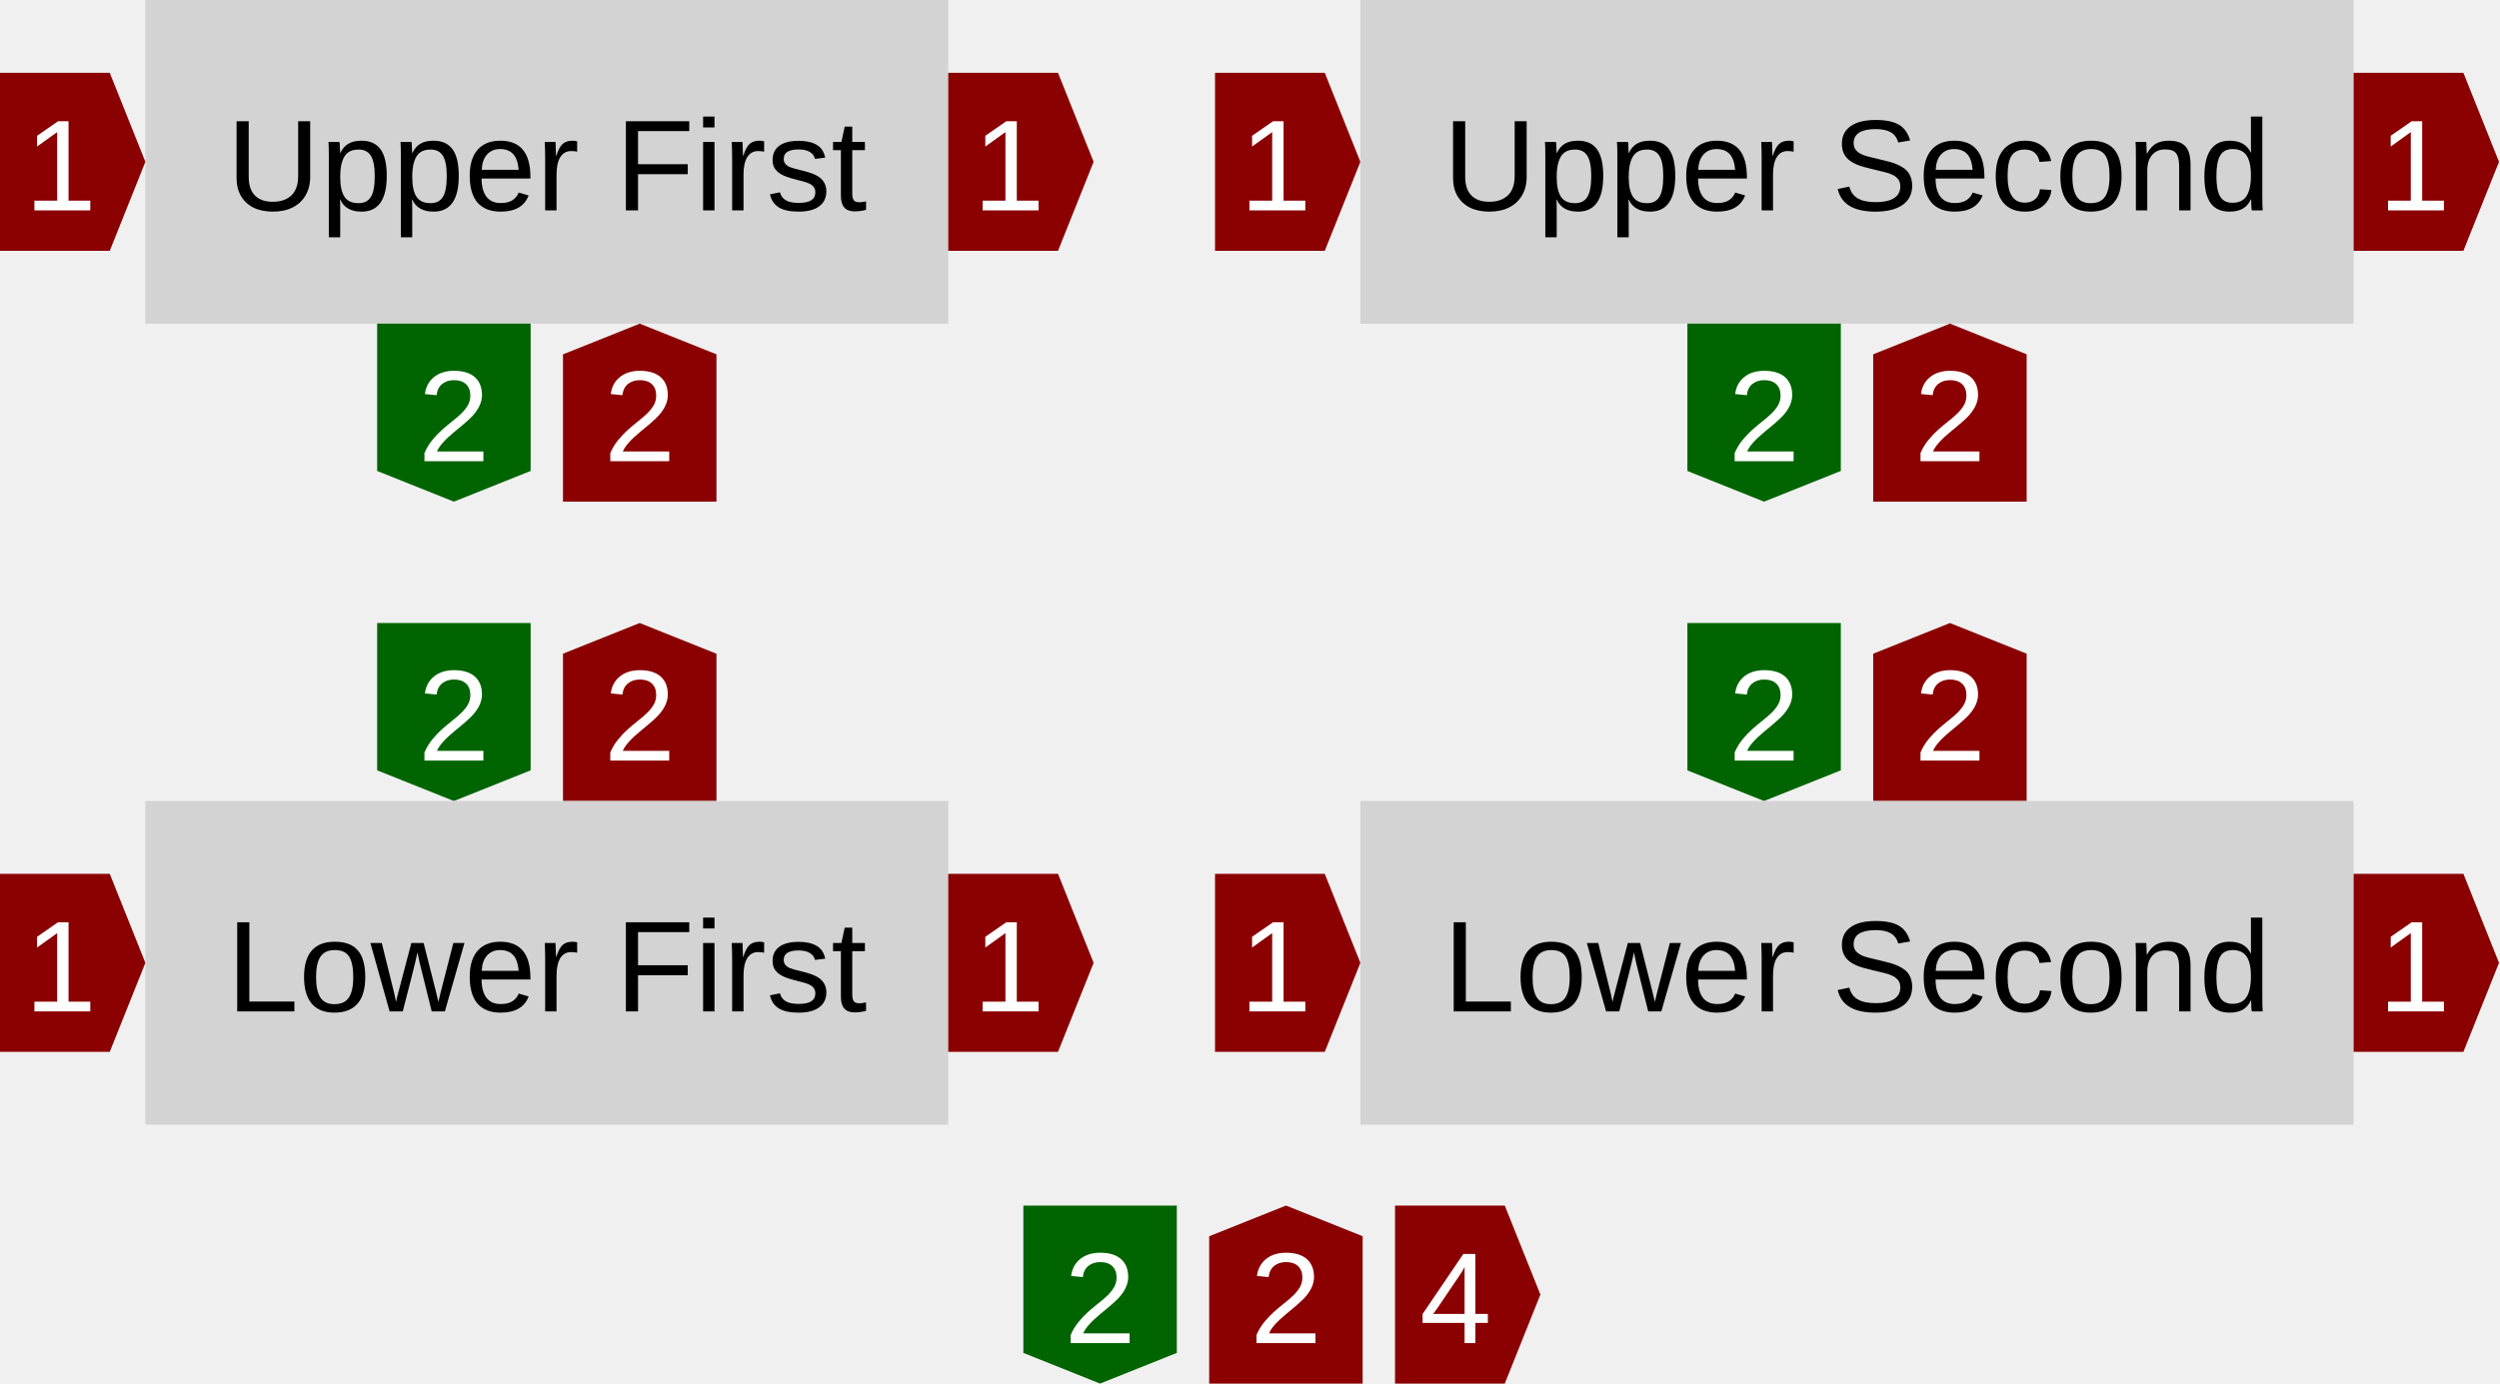
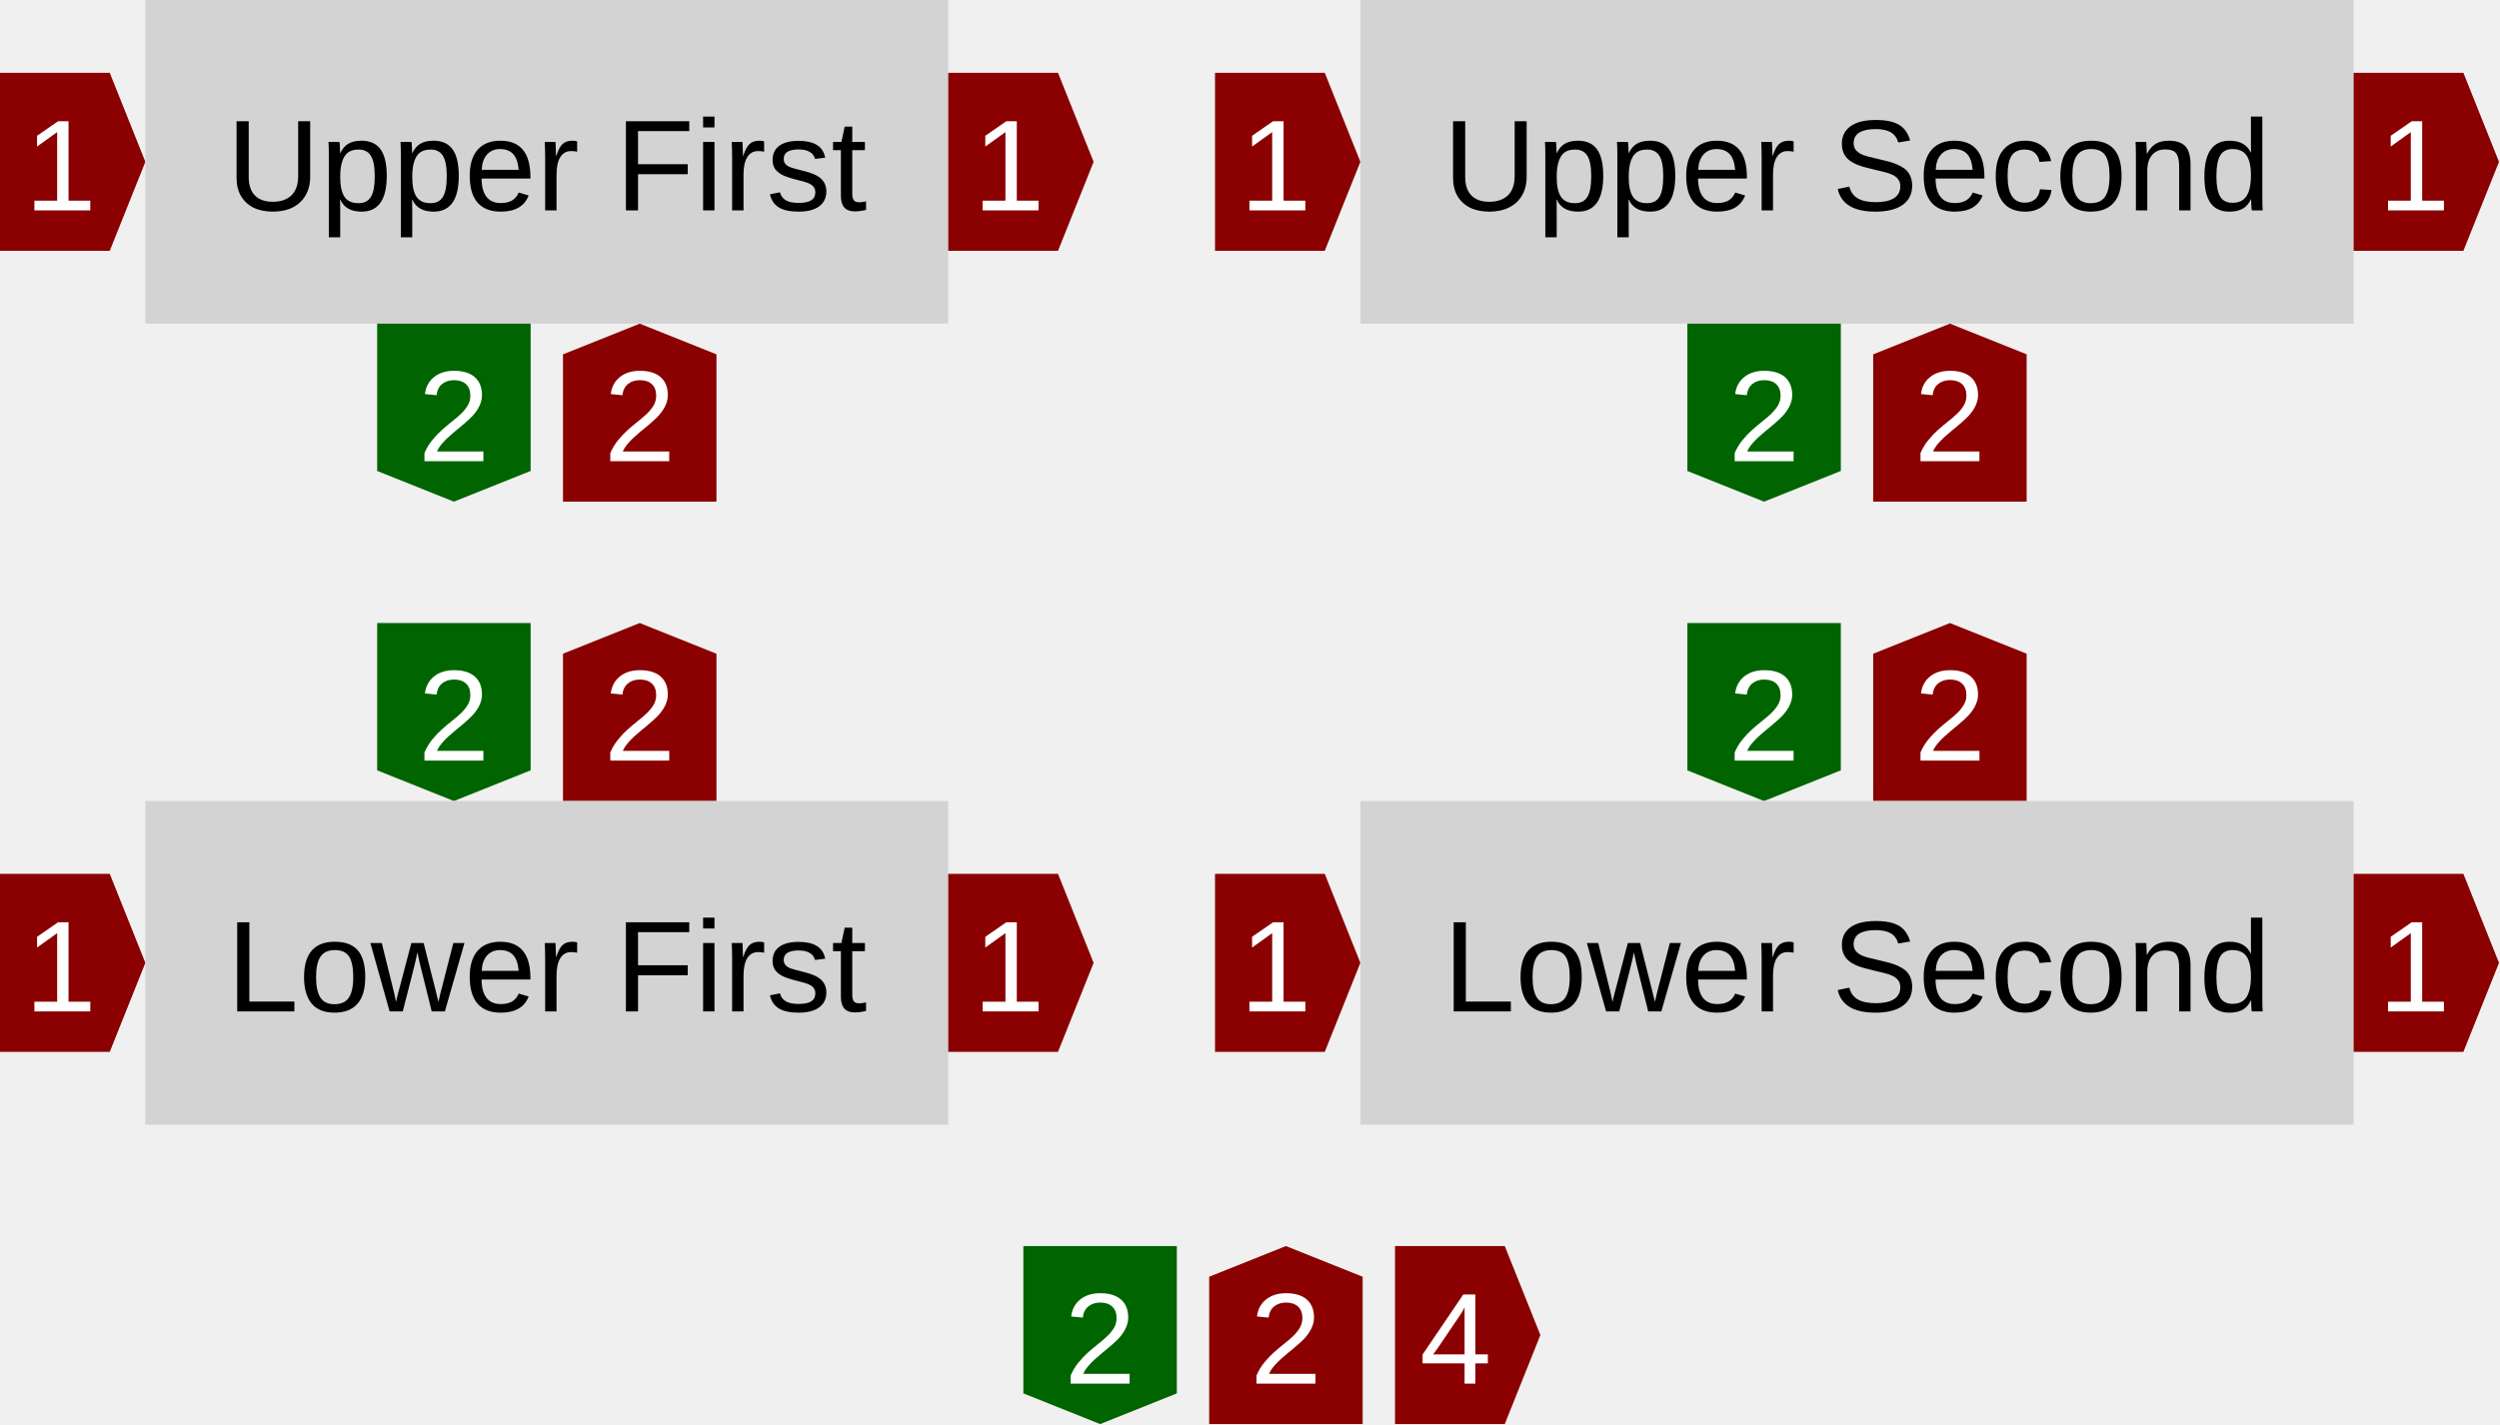
- <svg xmlns="http://www.w3.org/2000/svg" height="171" width="308.76">
+ <svg xmlns="http://www.w3.org/2000/svg" height="176" width="308.76">
  <defs>
    <style type="text/css">text{font-family:arial;font-size:16px;text-anchor:middle}g.dependency text{fill:white}g.item rect{fill:lightgray}g.item text{fill:black}</style>
  </defs>
  <symbol id="down-arrow" preserveAspectRatio="xMidYMax slice" viewBox="0,0,1,1">
    <polygon fill="darkgreen" points="0,0.8 0,0 1,0 1,0.8 0.5,1" />
  </symbol>
  <symbol id="right-arrow" preserveAspectRatio="xMaxYMid slice" viewBox="0,0,1,1">
    <polygon fill="darkred" points="0.8,0 0,0 0,1 0.8,1 1,0.5" />
  </symbol>
  <symbol id="up-arrow" preserveAspectRatio="xMidYMin slice" viewBox="0,0,1,1">
    <polygon fill="darkred" points="0,0.2 0,1 1,1 1,0.2 0.5,0" />
  </symbol>
  <g class="dependency">
    <use href="#right-arrow" height="22" width="17.96" y="9" />
    <text x="7.48" y="26">1</text>
  </g>
  <g class="item">
    <rect height="40" width="99.2" x="17.96" />
    <text x="67.56" y="26">Upper First</text>
  </g>
  <g class="dependency">
    <use href="#right-arrow" height="22" width="17.96" x="117.16" y="9" />
    <text x="124.64" y="26">1</text>
  </g>
  <g class="dependency">
    <use href="#down-arrow" height="22" width="18.96" x="46.6" y="40" />
    <text x="56.08" y="57">2</text>
  </g>
  <g class="dependency">
    <use href="#up-arrow" height="22" width="18.96" x="69.56" y="40" />
    <text x="79.04" y="57">2</text>
  </g>
  <g class="dependency">
    <use href="#right-arrow" height="22" width="17.96" x="150.12" y="9" />
    <text x="157.6" y="26">1</text>
  </g>
  <g class="item">
    <rect height="40" width="122.72" x="168.08" />
    <text x="229.44" y="26">Upper Second</text>
  </g>
  <g class="dependency">
    <use href="#right-arrow" height="22" width="17.96" x="290.8" y="9" />
    <text x="298.28" y="26">1</text>
  </g>
  <g class="dependency">
    <use href="#down-arrow" height="22" width="18.96" x="208.48" y="40" />
    <text x="217.96" y="57">2</text>
  </g>
  <g class="dependency">
    <use href="#up-arrow" height="22" width="18.96" x="231.44" y="40" />
    <text x="240.92" y="57">2</text>
  </g>
  <g class="dependency">
    <use href="#down-arrow" height="22" width="18.96" x="46.6" y="77" />
    <text x="56.08" y="94">2</text>
  </g>
  <g class="dependency">
    <use href="#up-arrow" height="22" width="18.96" x="69.56" y="77" />
    <text x="79.04" y="94">2</text>
  </g>
  <g class="dependency">
    <use href="#right-arrow" height="22" width="17.96" y="108" />
    <text x="7.48" y="125">1</text>
  </g>
  <g class="item">
    <rect height="40" width="99.2" x="17.96" y="99" />
    <text x="67.56" y="125">Lower First</text>
  </g>
  <g class="dependency">
    <use href="#right-arrow" height="22" width="17.96" x="117.16" y="108" />
    <text x="124.64" y="125">1</text>
  </g>
  <g class="dependency">
    <use href="#down-arrow" height="22" width="18.96" x="208.48" y="77" />
    <text x="217.96" y="94">2</text>
  </g>
  <g class="dependency">
    <use href="#up-arrow" height="22" width="18.96" x="231.44" y="77" />
    <text x="240.92" y="94">2</text>
  </g>
  <g class="dependency">
    <use href="#right-arrow" height="22" width="17.96" x="150.12" y="108" />
    <text x="157.6" y="125">1</text>
  </g>
  <g class="item">
    <rect height="40" width="122.72" x="168.08" y="99" />
    <text x="229.44" y="125">Lower Second</text>
  </g>
  <g class="dependency">
    <use href="#right-arrow" height="22" width="17.96" x="290.8" y="108" />
    <text x="298.28" y="125">1</text>
  </g>
  <g class="dependency">
-     <use href="#down-arrow" height="22" width="18.96" x="126.44" y="149" />
-     <text x="135.92" y="166">2</text>
+     <use href="#down-arrow" height="22" width="18.96" x="126.44" y="154" />
+     <text x="135.92" y="171">2</text>
  </g>
  <g class="dependency">
-     <use href="#up-arrow" height="22" width="18.96" x="149.4" y="149" />
-     <text x="158.88" y="166">2</text>
+     <use href="#up-arrow" height="22" width="18.96" x="149.4" y="154" />
+     <text x="158.88" y="171">2</text>
  </g>
  <g class="dependency">
-     <use href="#right-arrow" height="22" width="17.96" x="172.36" y="149" />
-     <text x="179.84" y="166">4</text>
+     <use href="#right-arrow" height="22" width="17.96" x="172.36" y="154" />
+     <text x="179.84" y="171">4</text>
  </g>
</svg>
